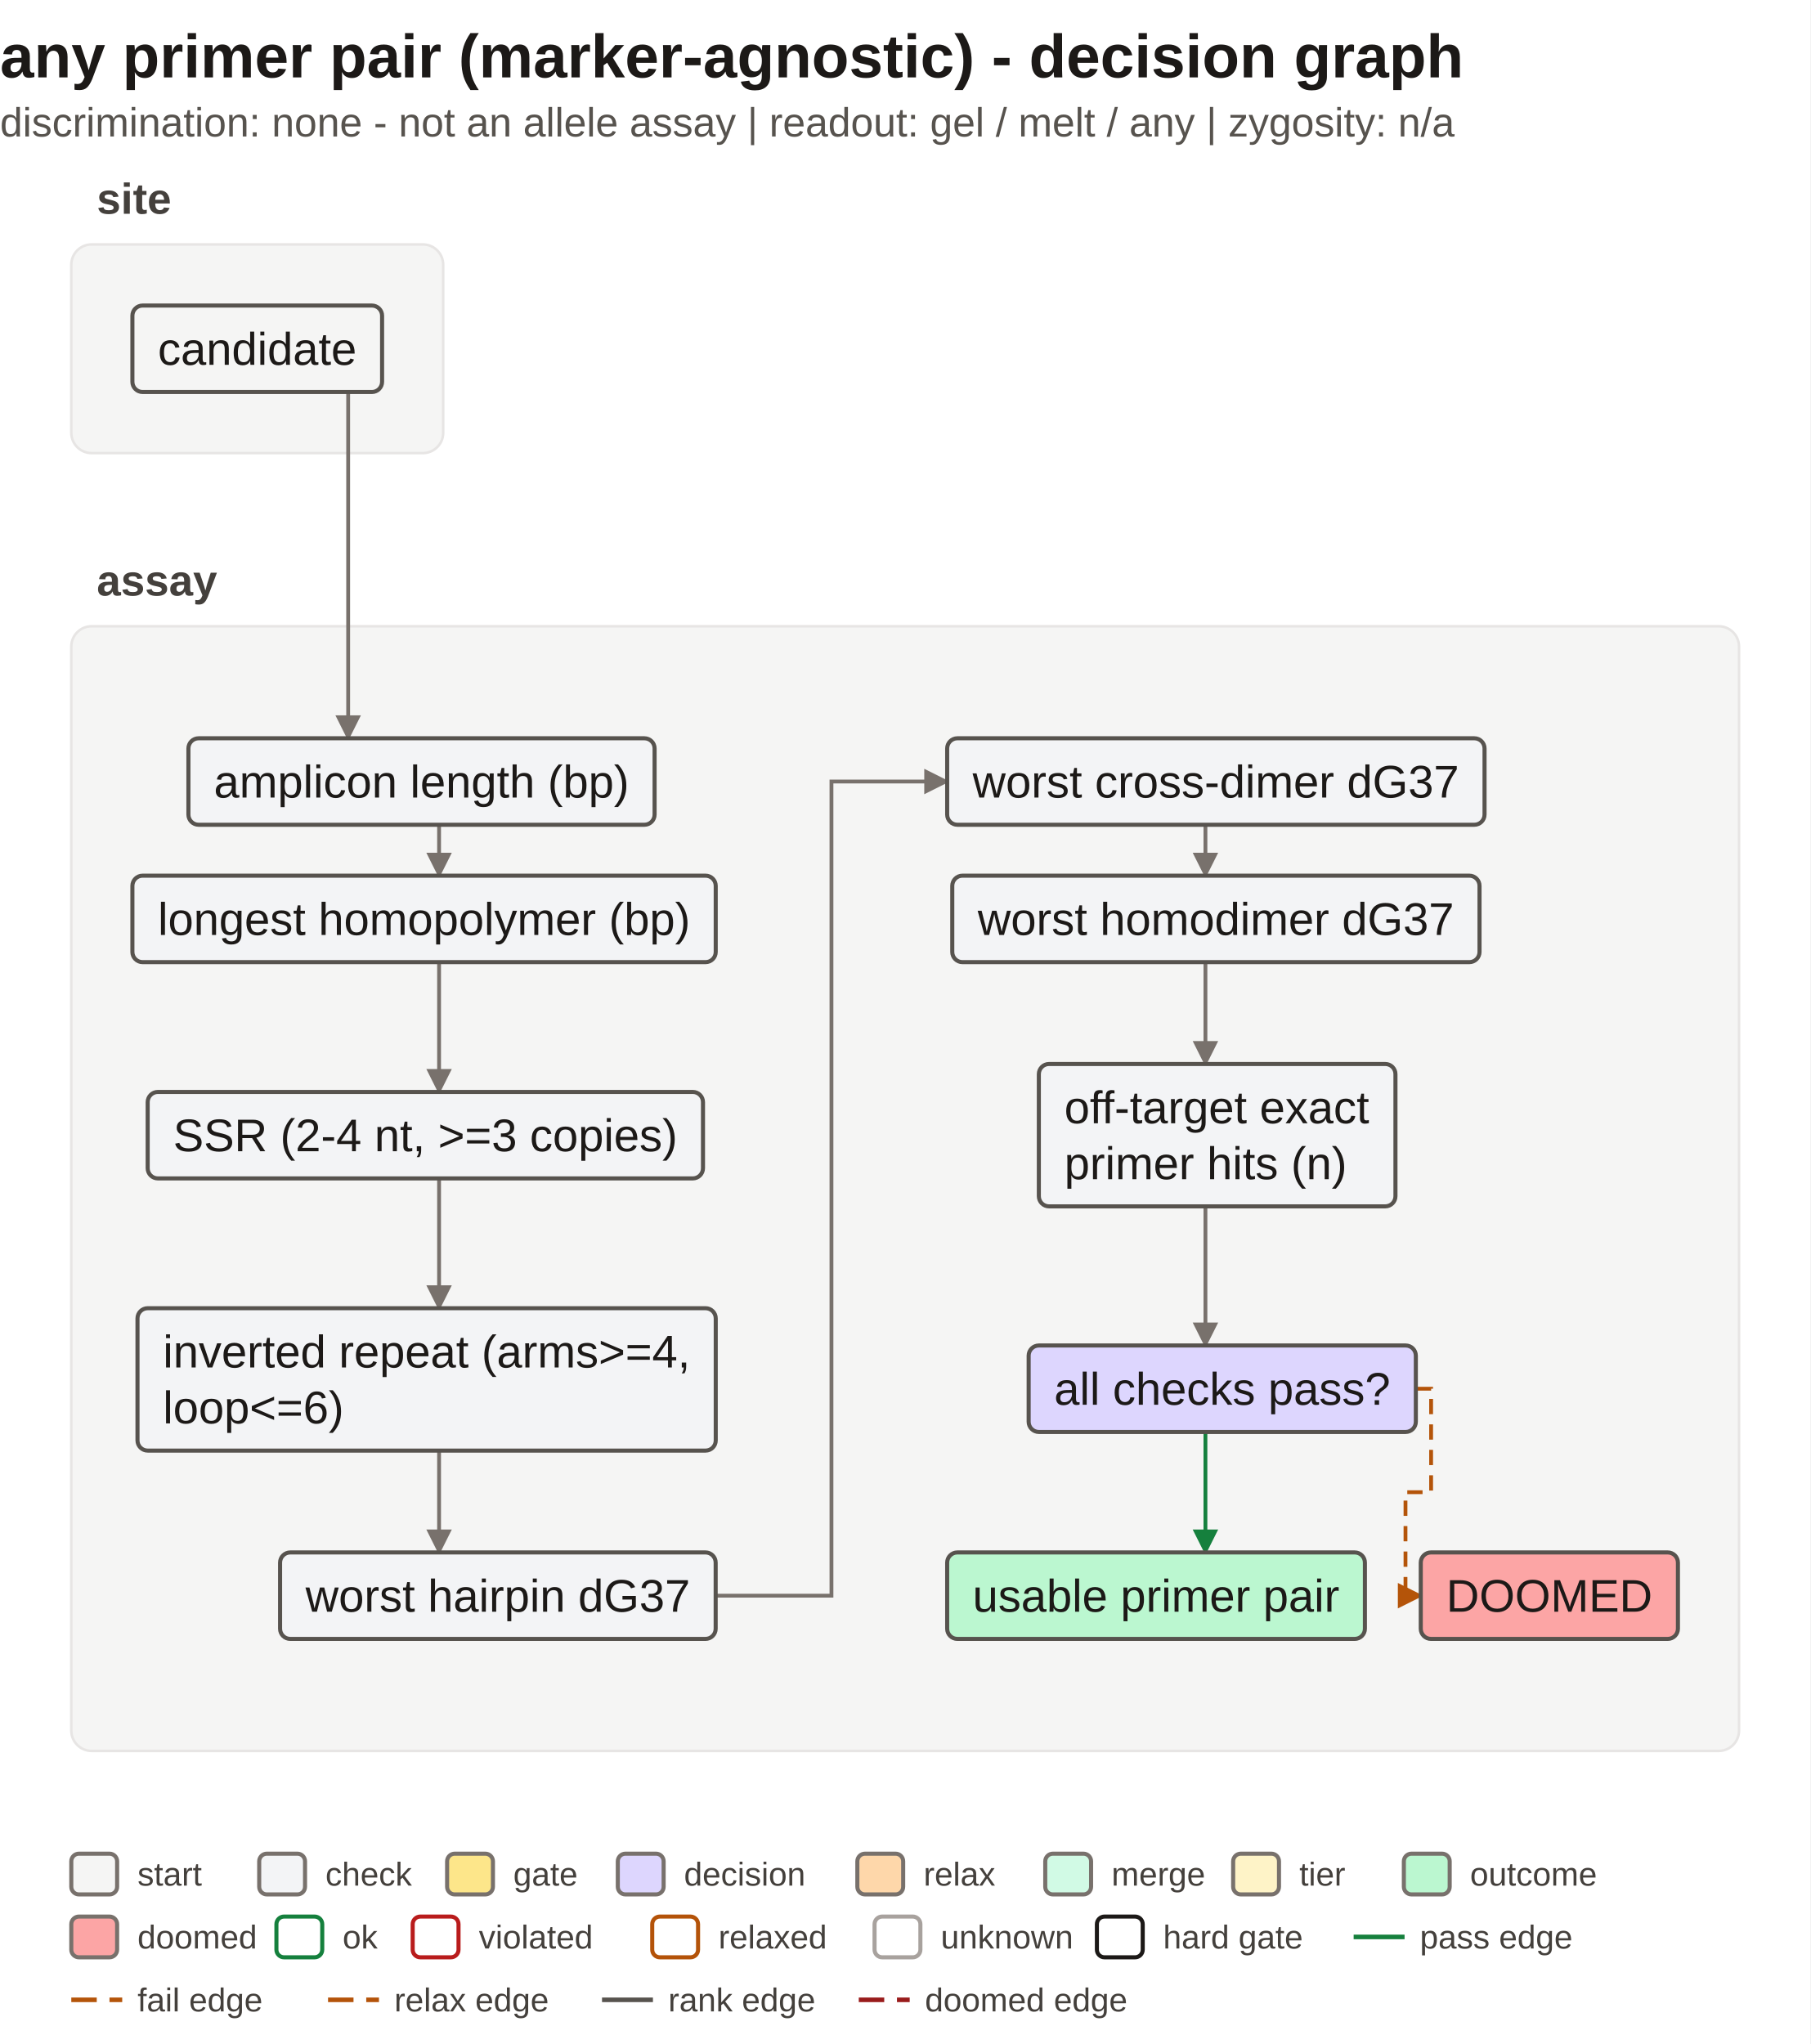
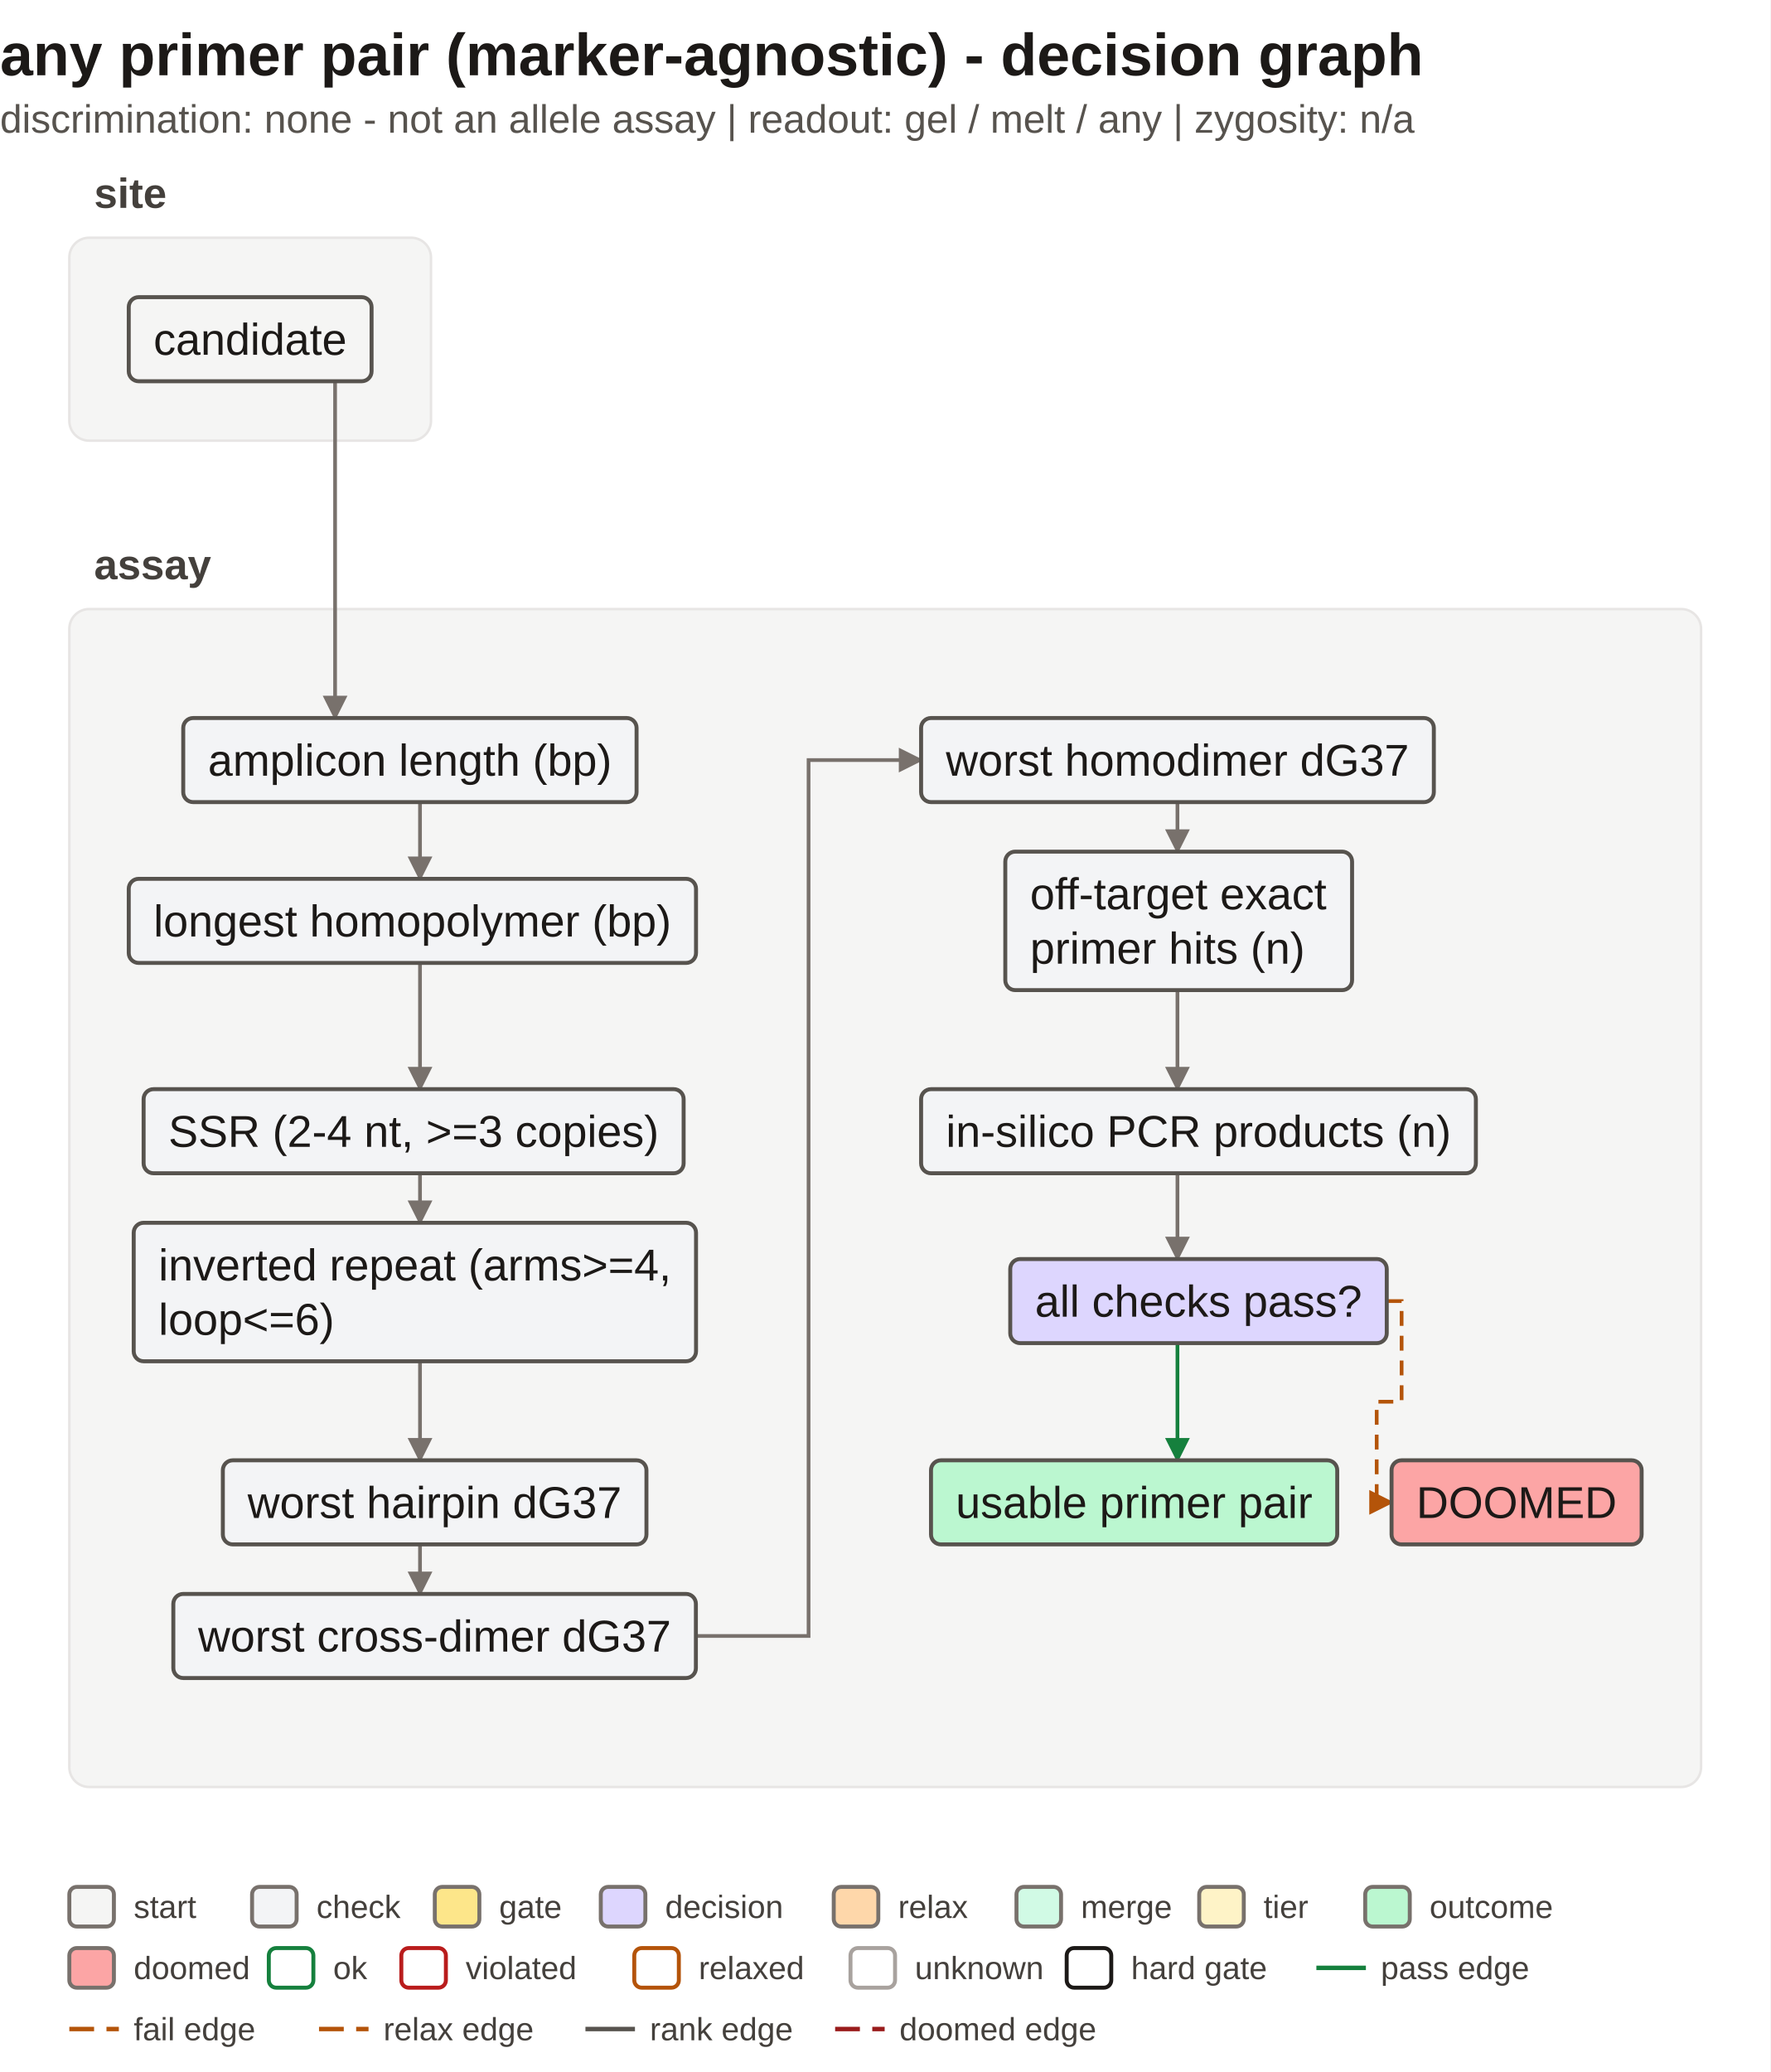
- <svg xmlns="http://www.w3.org/2000/svg" version="1.1" width="355.5" height="401.39" viewBox="0 0 355.5 401.39">
+ <svg xmlns="http://www.w3.org/2000/svg" version="1.1" width="357.5" height="418.37" viewBox="0 0 357.5 418.37">
  <defs>
    <marker id="arrow-flow" viewBox="0 0 10 10" refX="9" refY="5" markerWidth="5" markerHeight="5" markerUnits="userSpaceOnUse" orient="auto-start-reverse">
      <path d="M 0 0 L 10 5 L 0 10 z" fill="#78716C" />
    </marker>
    <marker id="arrow-pass" viewBox="0 0 10 10" refX="9" refY="5" markerWidth="5" markerHeight="5" markerUnits="userSpaceOnUse" orient="auto-start-reverse">
      <path d="M 0 0 L 10 5 L 0 10 z" fill="#15803D" />
    </marker>
    <marker id="arrow-fail" viewBox="0 0 10 10" refX="9" refY="5" markerWidth="5" markerHeight="5" markerUnits="userSpaceOnUse" orient="auto-start-reverse">
      <path d="M 0 0 L 10 5 L 0 10 z" fill="#B45409" />
    </marker>
    <marker id="arrow-relax" viewBox="0 0 10 10" refX="9" refY="5" markerWidth="5" markerHeight="5" markerUnits="userSpaceOnUse" orient="auto-start-reverse">
      <path d="M 0 0 L 10 5 L 0 10 z" fill="#B45309" />
    </marker>
    <marker id="arrow-doomed" viewBox="0 0 10 10" refX="9" refY="5" markerWidth="5" markerHeight="5" markerUnits="userSpaceOnUse" orient="auto-start-reverse">
      <path d="M 0 0 L 10 5 L 0 10 z" fill="#991B1B" />
    </marker>
    <marker id="arrow-check" viewBox="0 0 10 10" refX="9" refY="5" markerWidth="5" markerHeight="5" markerUnits="userSpaceOnUse" orient="auto-start-reverse">
      <path d="M 0 0 L 10 5 L 0 10 z" fill="#78716C" />
    </marker>
    <marker id="arrow-rank" viewBox="0 0 10 10" refX="9" refY="5" markerWidth="5" markerHeight="5" markerUnits="userSpaceOnUse" orient="auto-start-reverse">
      <path d="M 0 0 L 10 5 L 0 10 z" fill="#57534E" />
    </marker>
  </defs>
-   <rect x="0" y="0" width="355.5" height="401.39" fill="#FFFFFF" />
+   <rect x="0" y="0" width="357.5" height="418.37" fill="#FFFFFF" />
  <text x="0" y="15.2" text-anchor="start" font-family="Liberation Sans, Arial, Helvetica, sans-serif" font-size="12" fill="#1C1917" font-weight="bold">
    <tspan x="0" y="15.2">any primer pair (marker-agnostic) - decision graph</tspan>
  </text>
  <text x="0" y="26.8" text-anchor="start" font-family="Liberation Sans, Arial, Helvetica, sans-serif" font-size="8" fill="#57534E">
    <tspan x="0" y="26.8">discrimination: none - not an allele assay | readout: gel / melt / any | zygosity: n/a</tspan>
  </text>
  <rect x="14" y="48" width="73.032" height="40.98" rx="4" fill="#F5F5F4" stroke="#E7E5E4" stroke-width="0.5" />
  <text x="19" y="41.975" text-anchor="start" font-family="Liberation Sans, Arial, Helvetica, sans-serif" font-size="8.5" fill="#44403C" font-weight="bold">
    <tspan x="19" y="41.975">site</tspan>
  </text>
-   <rect x="14" y="122.98" width="327.5" height="220.86" rx="4" fill="#F5F5F4" stroke="#E7E5E4" stroke-width="0.5" />
+   <rect x="14" y="122.98" width="329.5" height="237.84" rx="4" fill="#F5F5F4" stroke="#E7E5E4" stroke-width="0.5" />
  <text x="19" y="116.955" text-anchor="start" font-family="Liberation Sans, Arial, Helvetica, sans-serif" font-size="8.5" fill="#44403C" font-weight="bold">
    <tspan x="19" y="116.955">assay</tspan>
  </text>
-   <path d="M68.37 76.98 L68.37 144.98" fill="none" stroke="#78716C" stroke-width="0.75" stroke-linejoin="miter" stroke-linecap="butt" marker-end="url(#arrow-check)" />
-   <path d="M86.223 161.96 L86.223 171.96" fill="none" stroke="#78716C" stroke-width="0.75" stroke-linejoin="miter" stroke-linecap="butt" marker-end="url(#arrow-check)" />
-   <path d="M86.223 188.94 L86.223 214.43" fill="none" stroke="#78716C" stroke-width="0.75" stroke-linejoin="miter" stroke-linecap="butt" marker-end="url(#arrow-check)" />
-   <path d="M86.223 231.41 L86.223 256.9" fill="none" stroke="#78716C" stroke-width="0.75" stroke-linejoin="miter" stroke-linecap="butt" marker-end="url(#arrow-check)" />
-   <path d="M86.223 284.86 L86.223 304.86" fill="none" stroke="#78716C" stroke-width="0.75" stroke-linejoin="miter" stroke-linecap="butt" marker-end="url(#arrow-check)" />
-   <path d="M140.538 313.35 L163.276 313.35 L163.276 153.47 L186 153.47" fill="none" stroke="#78716C" stroke-width="0.75" stroke-linejoin="miter" stroke-linecap="butt" marker-end="url(#arrow-check)" />
-   <path d="M236.715 161.96 L236.715 171.96" fill="none" stroke="#78716C" stroke-width="0.75" stroke-linejoin="miter" stroke-linecap="butt" marker-end="url(#arrow-check)" />
-   <path d="M236.715 188.94 L236.715 208.94" fill="none" stroke="#78716C" stroke-width="0.75" stroke-linejoin="miter" stroke-linecap="butt" marker-end="url(#arrow-check)" />
-   <path d="M236.715 236.9 L236.715 264.22" fill="none" stroke="#78716C" stroke-width="0.75" stroke-linejoin="miter" stroke-linecap="butt" marker-end="url(#arrow-check)" />
-   <path d="M236.715 281.2 L236.715 304.86" fill="none" stroke="#15803D" stroke-width="0.75" stroke-linejoin="miter" stroke-linecap="butt" marker-end="url(#arrow-pass)" />
-   <path d="M278.032 272.71 L281.032 272.71 L281.032 293.03 L276 293.03 L276 313.35 L279 313.35" fill="none" stroke="#B45409" stroke-width="0.75" stroke-linejoin="miter" stroke-linecap="butt" stroke-dasharray="3 2" marker-end="url(#arrow-fail)" />
+   <path d="M67.665 76.98 L67.665 144.98" fill="none" stroke="#78716C" stroke-width="0.75" stroke-linejoin="miter" stroke-linecap="butt" marker-end="url(#arrow-check)" />
+   <path d="M84.813 161.96 L84.813 177.45" fill="none" stroke="#78716C" stroke-width="0.75" stroke-linejoin="miter" stroke-linecap="butt" marker-end="url(#arrow-check)" />
+   <path d="M84.813 194.43 L84.813 219.92" fill="none" stroke="#78716C" stroke-width="0.75" stroke-linejoin="miter" stroke-linecap="butt" marker-end="url(#arrow-check)" />
+   <path d="M84.813 236.9 L84.813 246.9" fill="none" stroke="#78716C" stroke-width="0.75" stroke-linejoin="miter" stroke-linecap="butt" marker-end="url(#arrow-check)" />
+   <path d="M84.813 274.86 L84.813 294.86" fill="none" stroke="#78716C" stroke-width="0.75" stroke-linejoin="miter" stroke-linecap="butt" marker-end="url(#arrow-check)" />
+   <path d="M84.813 311.84 L84.813 321.84" fill="none" stroke="#78716C" stroke-width="0.75" stroke-linejoin="miter" stroke-linecap="butt" marker-end="url(#arrow-check)" />
+   <path d="M140.524 330.33 L163.276 330.33 L163.276 153.47 L186 153.47" fill="none" stroke="#78716C" stroke-width="0.75" stroke-linejoin="miter" stroke-linecap="butt" marker-end="url(#arrow-check)" />
+   <path d="M237.766 161.96 L237.766 171.96" fill="none" stroke="#78716C" stroke-width="0.75" stroke-linejoin="miter" stroke-linecap="butt" marker-end="url(#arrow-check)" />
+   <path d="M237.766 199.92 L237.766 219.92" fill="none" stroke="#78716C" stroke-width="0.75" stroke-linejoin="miter" stroke-linecap="butt" marker-end="url(#arrow-check)" />
+   <path d="M237.766 236.9 L237.766 254.22" fill="none" stroke="#78716C" stroke-width="0.75" stroke-linejoin="miter" stroke-linecap="butt" marker-end="url(#arrow-check)" />
+   <path d="M237.766 271.2 L237.766 294.86" fill="none" stroke="#15803D" stroke-width="0.75" stroke-linejoin="miter" stroke-linecap="butt" marker-end="url(#arrow-pass)" />
+   <path d="M280.032 262.71 L283.032 262.71 L283.032 283.03 L278 283.03 L278 303.35 L281 303.35" fill="none" stroke="#B45409" stroke-width="0.75" stroke-linejoin="miter" stroke-linecap="butt" stroke-dasharray="3 2" marker-end="url(#arrow-fail)" />
  <rect x="26" y="60" width="49.032" height="16.98" rx="2" fill="#F5F5F4" stroke="#57534E" stroke-width="0.8" />
  <text x="31" y="71.64" text-anchor="start" font-family="Liberation Sans, Arial, Helvetica, sans-serif" font-size="9" fill="#1C1917">
    <tspan x="31" y="71.64">candidate</tspan>
  </text>
  <rect x="37" y="144.98" width="91.545" height="16.98" rx="2" fill="#F3F4F6" stroke="#57534E" stroke-width="0.8" />
  <text x="42" y="156.62" text-anchor="start" font-family="Liberation Sans, Arial, Helvetica, sans-serif" font-size="9" fill="#1C1917">
    <tspan x="42" y="156.62">amplicon length (bp)</tspan>
  </text>
-   <rect x="26" y="171.96" width="114.55" height="16.98" rx="2" fill="#F3F4F6" stroke="#57534E" stroke-width="0.8" />
-   <text x="31" y="183.6" text-anchor="start" font-family="Liberation Sans, Arial, Helvetica, sans-serif" font-size="9" fill="#1C1917">
-     <tspan x="31" y="183.6">longest homopolymer (bp)</tspan>
+   <rect x="26" y="177.45" width="114.55" height="16.98" rx="2" fill="#F3F4F6" stroke="#57534E" stroke-width="0.8" />
+   <text x="31" y="189.09" text-anchor="start" font-family="Liberation Sans, Arial, Helvetica, sans-serif" font-size="9" fill="#1C1917">
+     <tspan x="31" y="189.09">longest homopolymer (bp)</tspan>
  </text>
-   <rect x="29" y="214.43" width="109.048" height="16.98" rx="2" fill="#F3F4F6" stroke="#57534E" stroke-width="0.8" />
-   <text x="34" y="226.07" text-anchor="start" font-family="Liberation Sans, Arial, Helvetica, sans-serif" font-size="9" fill="#1C1917">
-     <tspan x="34" y="226.07">SSR (2-4 nt, &gt;=3 copies)</tspan>
+   <rect x="29" y="219.92" width="109.048" height="16.98" rx="2" fill="#F3F4F6" stroke="#57534E" stroke-width="0.8" />
+   <text x="34" y="231.56" text-anchor="start" font-family="Liberation Sans, Arial, Helvetica, sans-serif" font-size="9" fill="#1C1917">
+     <tspan x="34" y="231.56">SSR (2-4 nt, &gt;=3 copies)</tspan>
  </text>
-   <rect x="27" y="256.9" width="113.553" height="27.96" rx="2" fill="#F3F4F6" stroke="#57534E" stroke-width="0.8" />
-   <text x="32" y="268.54" text-anchor="start" font-family="Liberation Sans, Arial, Helvetica, sans-serif" font-size="9" fill="#1C1917">
-     <tspan x="32" y="268.54">inverted repeat (arms&gt;=4,</tspan>
-     <tspan x="32" y="279.52">loop&lt;=6)</tspan>
+   <rect x="27" y="246.9" width="113.553" height="27.96" rx="2" fill="#F3F4F6" stroke="#57534E" stroke-width="0.8" />
+   <text x="32" y="258.54" text-anchor="start" font-family="Liberation Sans, Arial, Helvetica, sans-serif" font-size="9" fill="#1C1917">
+     <tspan x="32" y="258.54">inverted repeat (arms&gt;=4,</tspan>
+     <tspan x="32" y="269.52">loop&lt;=6)</tspan>
  </text>
-   <rect x="55" y="304.86" width="85.538" height="16.98" rx="2" fill="#F3F4F6" stroke="#57534E" stroke-width="0.8" />
-   <text x="60" y="316.5" text-anchor="start" font-family="Liberation Sans, Arial, Helvetica, sans-serif" font-size="9" fill="#1C1917">
-     <tspan x="60" y="316.5">worst hairpin dG37</tspan>
+   <rect x="45" y="294.86" width="85.538" height="16.98" rx="2" fill="#F3F4F6" stroke="#57534E" stroke-width="0.8" />
+   <text x="50" y="306.5" text-anchor="start" font-family="Liberation Sans, Arial, Helvetica, sans-serif" font-size="9" fill="#1C1917">
+     <tspan x="50" y="306.5">worst hairpin dG37</tspan>
  </text>
-   <rect x="186" y="144.98" width="105.524" height="16.98" rx="2" fill="#F3F4F6" stroke="#57534E" stroke-width="0.8" />
+   <rect x="35" y="321.84" width="105.524" height="16.98" rx="2" fill="#F3F4F6" stroke="#57534E" stroke-width="0.8" />
+   <text x="40" y="333.48" text-anchor="start" font-family="Liberation Sans, Arial, Helvetica, sans-serif" font-size="9" fill="#1C1917">
+     <tspan x="40" y="333.48">worst cross-dimer dG37</tspan>
+   </text>
+   <rect x="186" y="144.98" width="103.538" height="16.98" rx="2" fill="#F3F4F6" stroke="#57534E" stroke-width="0.8" />
  <text x="191" y="156.62" text-anchor="start" font-family="Liberation Sans, Arial, Helvetica, sans-serif" font-size="9" fill="#1C1917">
-     <tspan x="191" y="156.62">worst cross-dimer dG37</tspan>
+     <tspan x="191" y="156.62">worst homodimer dG37</tspan>
  </text>
-   <rect x="187" y="171.96" width="103.538" height="16.98" rx="2" fill="#F3F4F6" stroke="#57534E" stroke-width="0.8" />
-   <text x="192" y="183.6" text-anchor="start" font-family="Liberation Sans, Arial, Helvetica, sans-serif" font-size="9" fill="#1C1917">
-     <tspan x="192" y="183.6">worst homodimer dG37</tspan>
+   <rect x="203" y="171.96" width="70.029" height="27.96" rx="2" fill="#F3F4F6" stroke="#57534E" stroke-width="0.8" />
+   <text x="208" y="183.6" text-anchor="start" font-family="Liberation Sans, Arial, Helvetica, sans-serif" font-size="9" fill="#1C1917">
+     <tspan x="208" y="183.6">off-target exact</tspan>
+     <tspan x="208" y="194.58">primer hits (n)</tspan>
  </text>
-   <rect x="204" y="208.94" width="70.029" height="27.96" rx="2" fill="#F3F4F6" stroke="#57534E" stroke-width="0.8" />
-   <text x="209" y="220.58" text-anchor="start" font-family="Liberation Sans, Arial, Helvetica, sans-serif" font-size="9" fill="#1C1917">
-     <tspan x="209" y="220.58">off-target exact</tspan>
-     <tspan x="209" y="231.56">primer hits (n)</tspan>
+   <rect x="186" y="219.92" width="112.028" height="16.98" rx="2" fill="#F3F4F6" stroke="#57534E" stroke-width="0.8" />
+   <text x="191" y="231.56" text-anchor="start" font-family="Liberation Sans, Arial, Helvetica, sans-serif" font-size="9" fill="#1C1917">
+     <tspan x="191" y="231.56">in-silico PCR products (n)</tspan>
  </text>
-   <rect x="202" y="264.22" width="76.032" height="16.98" rx="2" fill="#DDD6FE" stroke="#57534E" stroke-width="0.8" />
-   <text x="207" y="275.86" text-anchor="start" font-family="Liberation Sans, Arial, Helvetica, sans-serif" font-size="9" fill="#1C1917">
-     <tspan x="207" y="275.86">all checks pass?</tspan>
+   <rect x="204" y="254.22" width="76.032" height="16.98" rx="2" fill="#DDD6FE" stroke="#57534E" stroke-width="0.8" />
+   <text x="209" y="265.86" text-anchor="start" font-family="Liberation Sans, Arial, Helvetica, sans-serif" font-size="9" fill="#1C1917">
+     <tspan x="209" y="265.86">all checks pass?</tspan>
  </text>
-   <rect x="186" y="304.86" width="82.031" height="16.98" rx="2" fill="#BBF7D0" stroke="#57534E" stroke-width="0.8" />
-   <text x="191" y="316.5" text-anchor="start" font-family="Liberation Sans, Arial, Helvetica, sans-serif" font-size="9" fill="#1C1917">
-     <tspan x="191" y="316.5">usable primer pair</tspan>
+   <rect x="188" y="294.86" width="82.031" height="16.98" rx="2" fill="#BBF7D0" stroke="#57534E" stroke-width="0.8" />
+   <text x="193" y="306.5" text-anchor="start" font-family="Liberation Sans, Arial, Helvetica, sans-serif" font-size="9" fill="#1C1917">
+     <tspan x="193" y="306.5">usable primer pair</tspan>
  </text>
-   <rect x="279" y="304.86" width="50.5" height="16.98" rx="2" fill="#FCA5A5" stroke="#57534E" stroke-width="0.8" />
-   <text x="284" y="316.5" text-anchor="start" font-family="Liberation Sans, Arial, Helvetica, sans-serif" font-size="9" fill="#1C1917">
-     <tspan x="284" y="316.5">DOOMED</tspan>
+   <rect x="281" y="294.86" width="50.5" height="16.98" rx="2" fill="#FCA5A5" stroke="#57534E" stroke-width="0.8" />
+   <text x="286" y="306.5" text-anchor="start" font-family="Liberation Sans, Arial, Helvetica, sans-serif" font-size="9" fill="#1C1917">
+     <tspan x="286" y="306.5">DOOMED</tspan>
  </text>
-   <rect x="14" y="364.015" width="9" height="8" rx="1.5" fill="#F5F5F4" stroke="#78716C" stroke-width="0.8" />
-   <text x="27" y="370.29" text-anchor="start" font-family="Liberation Sans, Arial, Helvetica, sans-serif" font-size="6.5" fill="#44403C">
-     <tspan x="27" y="370.29">start</tspan>
+   <rect x="14" y="380.995" width="9" height="8" rx="1.5" fill="#F5F5F4" stroke="#78716C" stroke-width="0.8" />
+   <text x="27" y="387.27" text-anchor="start" font-family="Liberation Sans, Arial, Helvetica, sans-serif" font-size="6.5" fill="#44403C">
+     <tspan x="27" y="387.27">start</tspan>
  </text>
-   <rect x="50.9" y="364.015" width="9" height="8" rx="1.5" fill="#F3F4F6" stroke="#78716C" stroke-width="0.8" />
-   <text x="63.9" y="370.29" text-anchor="start" font-family="Liberation Sans, Arial, Helvetica, sans-serif" font-size="6.5" fill="#44403C">
-     <tspan x="63.9" y="370.29">check</tspan>
+   <rect x="50.9" y="380.995" width="9" height="8" rx="1.5" fill="#F3F4F6" stroke="#78716C" stroke-width="0.8" />
+   <text x="63.9" y="387.27" text-anchor="start" font-family="Liberation Sans, Arial, Helvetica, sans-serif" font-size="6.5" fill="#44403C">
+     <tspan x="63.9" y="387.27">check</tspan>
  </text>
-   <rect x="87.8" y="364.015" width="9" height="8" rx="1.5" fill="#FDE68A" stroke="#78716C" stroke-width="0.8" />
-   <text x="100.8" y="370.29" text-anchor="start" font-family="Liberation Sans, Arial, Helvetica, sans-serif" font-size="6.5" fill="#44403C">
-     <tspan x="100.8" y="370.29">gate</tspan>
+   <rect x="87.8" y="380.995" width="9" height="8" rx="1.5" fill="#FDE68A" stroke="#78716C" stroke-width="0.8" />
+   <text x="100.8" y="387.27" text-anchor="start" font-family="Liberation Sans, Arial, Helvetica, sans-serif" font-size="6.5" fill="#44403C">
+     <tspan x="100.8" y="387.27">gate</tspan>
  </text>
-   <rect x="121.32" y="364.015" width="9" height="8" rx="1.5" fill="#DDD6FE" stroke="#78716C" stroke-width="0.8" />
-   <text x="134.32" y="370.29" text-anchor="start" font-family="Liberation Sans, Arial, Helvetica, sans-serif" font-size="6.5" fill="#44403C">
-     <tspan x="134.32" y="370.29">decision</tspan>
+   <rect x="121.32" y="380.995" width="9" height="8" rx="1.5" fill="#DDD6FE" stroke="#78716C" stroke-width="0.8" />
+   <text x="134.32" y="387.27" text-anchor="start" font-family="Liberation Sans, Arial, Helvetica, sans-serif" font-size="6.5" fill="#44403C">
+     <tspan x="134.32" y="387.27">decision</tspan>
  </text>
-   <rect x="168.36" y="364.015" width="9" height="8" rx="1.5" fill="#FED7AA" stroke="#78716C" stroke-width="0.8" />
-   <text x="181.36" y="370.29" text-anchor="start" font-family="Liberation Sans, Arial, Helvetica, sans-serif" font-size="6.5" fill="#44403C">
-     <tspan x="181.36" y="370.29">relax</tspan>
+   <rect x="168.36" y="380.995" width="9" height="8" rx="1.5" fill="#FED7AA" stroke="#78716C" stroke-width="0.8" />
+   <text x="181.36" y="387.27" text-anchor="start" font-family="Liberation Sans, Arial, Helvetica, sans-serif" font-size="6.5" fill="#44403C">
+     <tspan x="181.36" y="387.27">relax</tspan>
  </text>
-   <rect x="205.26" y="364.015" width="9" height="8" rx="1.5" fill="#D1FAE5" stroke="#78716C" stroke-width="0.8" />
-   <text x="218.26" y="370.29" text-anchor="start" font-family="Liberation Sans, Arial, Helvetica, sans-serif" font-size="6.5" fill="#44403C">
-     <tspan x="218.26" y="370.29">merge</tspan>
+   <rect x="205.26" y="380.995" width="9" height="8" rx="1.5" fill="#D1FAE5" stroke="#78716C" stroke-width="0.8" />
+   <text x="218.26" y="387.27" text-anchor="start" font-family="Liberation Sans, Arial, Helvetica, sans-serif" font-size="6.5" fill="#44403C">
+     <tspan x="218.26" y="387.27">merge</tspan>
  </text>
-   <rect x="242.16" y="364.015" width="9" height="8" rx="1.5" fill="#FEF3C7" stroke="#78716C" stroke-width="0.8" />
-   <text x="255.16" y="370.29" text-anchor="start" font-family="Liberation Sans, Arial, Helvetica, sans-serif" font-size="6.5" fill="#44403C">
-     <tspan x="255.16" y="370.29">tier</tspan>
+   <rect x="242.16" y="380.995" width="9" height="8" rx="1.5" fill="#FEF3C7" stroke="#78716C" stroke-width="0.8" />
+   <text x="255.16" y="387.27" text-anchor="start" font-family="Liberation Sans, Arial, Helvetica, sans-serif" font-size="6.5" fill="#44403C">
+     <tspan x="255.16" y="387.27">tier</tspan>
  </text>
-   <rect x="275.68" y="364.015" width="9" height="8" rx="1.5" fill="#BBF7D0" stroke="#78716C" stroke-width="0.8" />
-   <text x="288.68" y="370.29" text-anchor="start" font-family="Liberation Sans, Arial, Helvetica, sans-serif" font-size="6.5" fill="#44403C">
-     <tspan x="288.68" y="370.29">outcome</tspan>
+   <rect x="275.68" y="380.995" width="9" height="8" rx="1.5" fill="#BBF7D0" stroke="#78716C" stroke-width="0.8" />
+   <text x="288.68" y="387.27" text-anchor="start" font-family="Liberation Sans, Arial, Helvetica, sans-serif" font-size="6.5" fill="#44403C">
+     <tspan x="288.68" y="387.27">outcome</tspan>
  </text>
-   <rect x="14" y="376.365" width="9" height="8" rx="1.5" fill="#FCA5A5" stroke="#78716C" stroke-width="0.8" />
-   <text x="27" y="382.64" text-anchor="start" font-family="Liberation Sans, Arial, Helvetica, sans-serif" font-size="6.5" fill="#44403C">
-     <tspan x="27" y="382.64">doomed</tspan>
+   <rect x="14" y="393.345" width="9" height="8" rx="1.5" fill="#FCA5A5" stroke="#78716C" stroke-width="0.8" />
+   <text x="27" y="399.62" text-anchor="start" font-family="Liberation Sans, Arial, Helvetica, sans-serif" font-size="6.5" fill="#44403C">
+     <tspan x="27" y="399.62">doomed</tspan>
  </text>
-   <rect x="54.28" y="376.365" width="9" height="8" rx="1.5" fill="none" stroke="#15803D" stroke-width="0.8" />
-   <text x="67.28" y="382.64" text-anchor="start" font-family="Liberation Sans, Arial, Helvetica, sans-serif" font-size="6.5" fill="#44403C">
-     <tspan x="67.28" y="382.64">ok</tspan>
+   <rect x="54.28" y="393.345" width="9" height="8" rx="1.5" fill="none" stroke="#15803D" stroke-width="0.8" />
+   <text x="67.28" y="399.62" text-anchor="start" font-family="Liberation Sans, Arial, Helvetica, sans-serif" font-size="6.5" fill="#44403C">
+     <tspan x="67.28" y="399.62">ok</tspan>
  </text>
-   <rect x="81.04" y="376.365" width="9" height="8" rx="1.5" fill="none" stroke="#B91C1C" stroke-width="0.8" />
-   <text x="94.04" y="382.64" text-anchor="start" font-family="Liberation Sans, Arial, Helvetica, sans-serif" font-size="6.5" fill="#44403C">
-     <tspan x="94.04" y="382.64">violated</tspan>
+   <rect x="81.04" y="393.345" width="9" height="8" rx="1.5" fill="none" stroke="#B91C1C" stroke-width="0.8" />
+   <text x="94.04" y="399.62" text-anchor="start" font-family="Liberation Sans, Arial, Helvetica, sans-serif" font-size="6.5" fill="#44403C">
+     <tspan x="94.04" y="399.62">violated</tspan>
  </text>
-   <rect x="128.08" y="376.365" width="9" height="8" rx="1.5" fill="none" stroke="#B45309" stroke-width="0.8" />
-   <text x="141.08" y="382.64" text-anchor="start" font-family="Liberation Sans, Arial, Helvetica, sans-serif" font-size="6.5" fill="#44403C">
-     <tspan x="141.08" y="382.64">relaxed</tspan>
+   <rect x="128.08" y="393.345" width="9" height="8" rx="1.5" fill="none" stroke="#B45309" stroke-width="0.8" />
+   <text x="141.08" y="399.62" text-anchor="start" font-family="Liberation Sans, Arial, Helvetica, sans-serif" font-size="6.5" fill="#44403C">
+     <tspan x="141.08" y="399.62">relaxed</tspan>
  </text>
-   <rect x="171.74" y="376.365" width="9" height="8" rx="1.5" fill="none" stroke="#A8A29E" stroke-width="0.8" />
-   <text x="184.74" y="382.64" text-anchor="start" font-family="Liberation Sans, Arial, Helvetica, sans-serif" font-size="6.5" fill="#44403C">
-     <tspan x="184.74" y="382.64">unknown</tspan>
+   <rect x="171.74" y="393.345" width="9" height="8" rx="1.5" fill="none" stroke="#A8A29E" stroke-width="0.8" />
+   <text x="184.74" y="399.62" text-anchor="start" font-family="Liberation Sans, Arial, Helvetica, sans-serif" font-size="6.5" fill="#44403C">
+     <tspan x="184.74" y="399.62">unknown</tspan>
  </text>
-   <rect x="215.4" y="376.365" width="9" height="8" rx="1.5" fill="none" stroke="#1C1917" stroke-width="0.8" />
-   <text x="228.4" y="382.64" text-anchor="start" font-family="Liberation Sans, Arial, Helvetica, sans-serif" font-size="6.5" fill="#44403C">
-     <tspan x="228.4" y="382.64">hard gate</tspan>
+   <rect x="215.4" y="393.345" width="9" height="8" rx="1.5" fill="none" stroke="#1C1917" stroke-width="0.8" />
+   <text x="228.4" y="399.62" text-anchor="start" font-family="Liberation Sans, Arial, Helvetica, sans-serif" font-size="6.5" fill="#44403C">
+     <tspan x="228.4" y="399.62">hard gate</tspan>
  </text>
-   <line x1="265.82" y1="380.365" x2="275.82" y2="380.365" stroke="#15803D" stroke-width="0.9" />
-   <text x="278.82" y="382.64" text-anchor="start" font-family="Liberation Sans, Arial, Helvetica, sans-serif" font-size="6.5" fill="#44403C">
-     <tspan x="278.82" y="382.64">pass edge</tspan>
+   <line x1="265.82" y1="397.345" x2="275.82" y2="397.345" stroke="#15803D" stroke-width="0.9" />
+   <text x="278.82" y="399.62" text-anchor="start" font-family="Liberation Sans, Arial, Helvetica, sans-serif" font-size="6.5" fill="#44403C">
+     <tspan x="278.82" y="399.62">pass edge</tspan>
  </text>
-   <line x1="14" y1="392.715" x2="24" y2="392.715" stroke="#B45409" stroke-width="0.9" stroke-dasharray="5 2.5" />
-   <text x="27" y="394.99" text-anchor="start" font-family="Liberation Sans, Arial, Helvetica, sans-serif" font-size="6.5" fill="#44403C">
-     <tspan x="27" y="394.99">fail edge</tspan>
+   <line x1="14" y1="409.695" x2="24" y2="409.695" stroke="#B45409" stroke-width="0.9" stroke-dasharray="5 2.5" />
+   <text x="27" y="411.97" text-anchor="start" font-family="Liberation Sans, Arial, Helvetica, sans-serif" font-size="6.5" fill="#44403C">
+     <tspan x="27" y="411.97">fail edge</tspan>
  </text>
-   <line x1="64.42" y1="392.715" x2="74.42" y2="392.715" stroke="#B45309" stroke-width="0.9" stroke-dasharray="5 2.5" />
-   <text x="77.42" y="394.99" text-anchor="start" font-family="Liberation Sans, Arial, Helvetica, sans-serif" font-size="6.5" fill="#44403C">
-     <tspan x="77.42" y="394.99">relax edge</tspan>
+   <line x1="64.42" y1="409.695" x2="74.42" y2="409.695" stroke="#B45309" stroke-width="0.9" stroke-dasharray="5 2.5" />
+   <text x="77.42" y="411.97" text-anchor="start" font-family="Liberation Sans, Arial, Helvetica, sans-serif" font-size="6.5" fill="#44403C">
+     <tspan x="77.42" y="411.97">relax edge</tspan>
  </text>
-   <line x1="118.22" y1="392.715" x2="128.22" y2="392.715" stroke="#57534E" stroke-width="0.9" />
-   <text x="131.22" y="394.99" text-anchor="start" font-family="Liberation Sans, Arial, Helvetica, sans-serif" font-size="6.5" fill="#44403C">
-     <tspan x="131.22" y="394.99">rank edge</tspan>
+   <line x1="118.22" y1="409.695" x2="128.22" y2="409.695" stroke="#57534E" stroke-width="0.9" />
+   <text x="131.22" y="411.97" text-anchor="start" font-family="Liberation Sans, Arial, Helvetica, sans-serif" font-size="6.5" fill="#44403C">
+     <tspan x="131.22" y="411.97">rank edge</tspan>
  </text>
-   <line x1="168.64" y1="392.715" x2="178.64" y2="392.715" stroke="#991B1B" stroke-width="0.9" stroke-dasharray="5 2.5" />
-   <text x="181.64" y="394.99" text-anchor="start" font-family="Liberation Sans, Arial, Helvetica, sans-serif" font-size="6.5" fill="#44403C">
-     <tspan x="181.64" y="394.99">doomed edge</tspan>
+   <line x1="168.64" y1="409.695" x2="178.64" y2="409.695" stroke="#991B1B" stroke-width="0.9" stroke-dasharray="5 2.5" />
+   <text x="181.64" y="411.97" text-anchor="start" font-family="Liberation Sans, Arial, Helvetica, sans-serif" font-size="6.5" fill="#44403C">
+     <tspan x="181.64" y="411.97">doomed edge</tspan>
  </text>
</svg>
